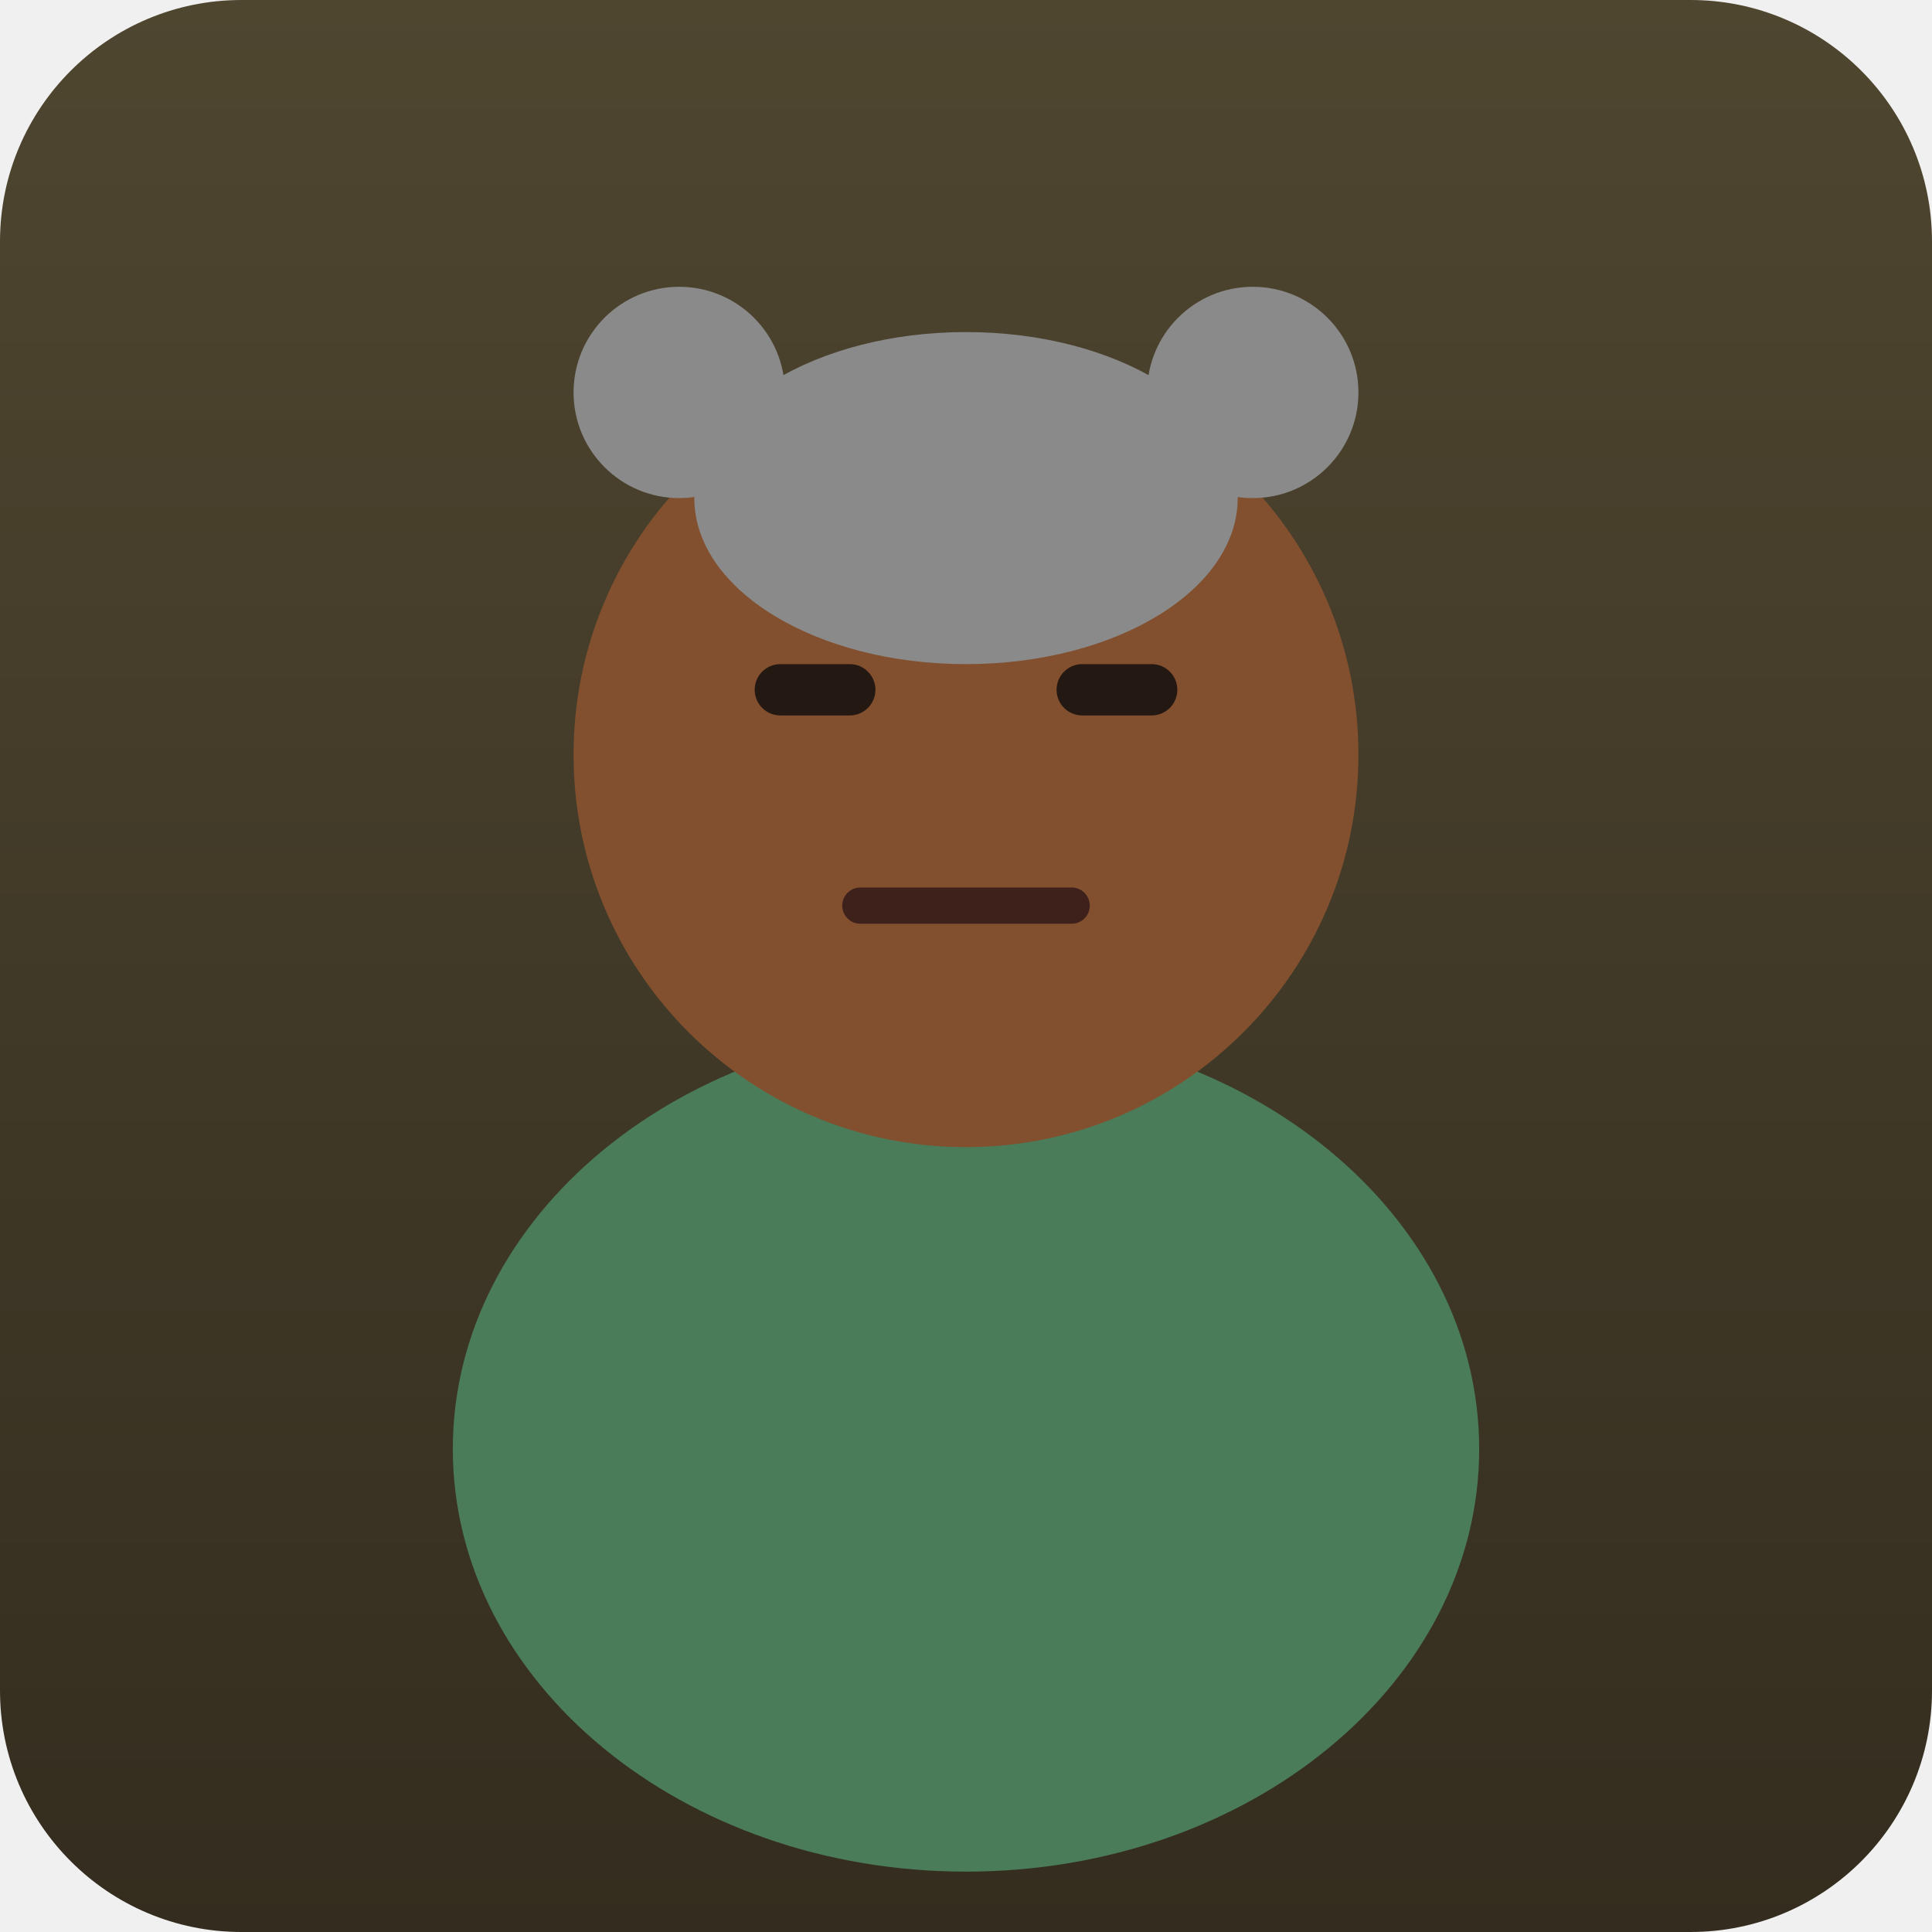
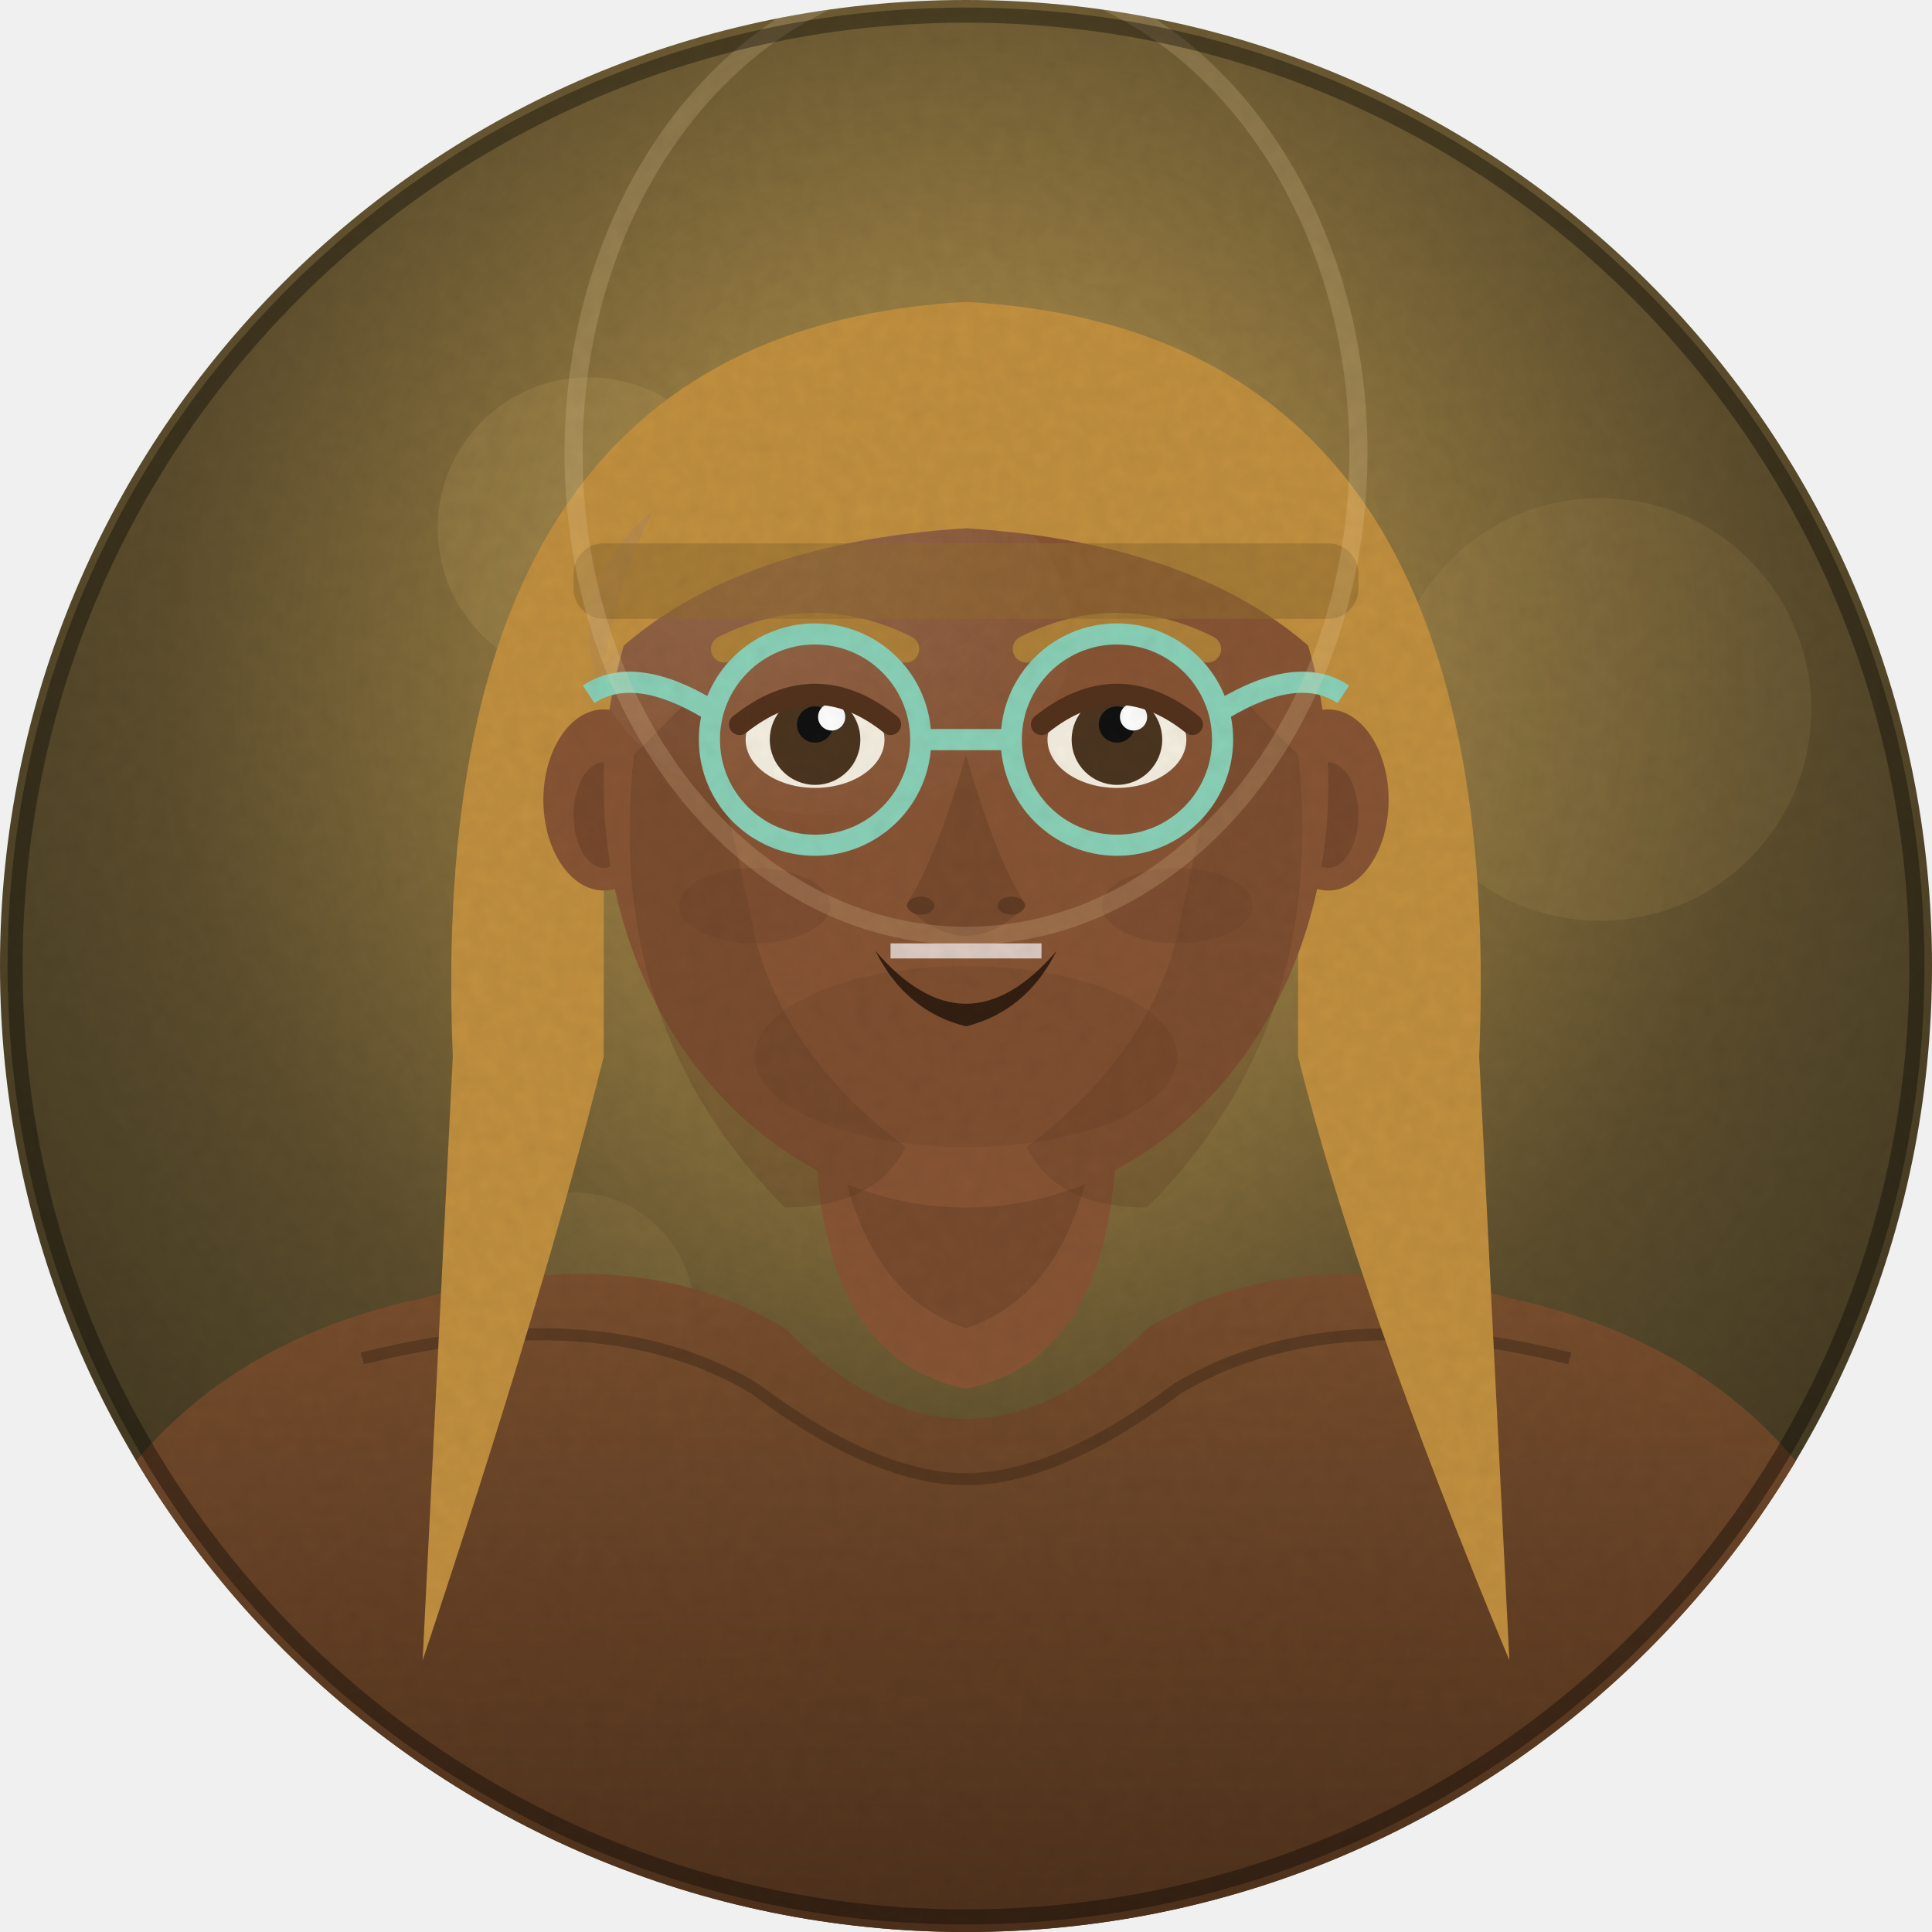
<svg xmlns="http://www.w3.org/2000/svg" viewBox="0 0 128 128" role="img">
  <defs>
-     <linearGradient id="b" x1="0" y1="0" x2="0" y2="1">
-       <stop offset="0" stop-color="#4f4630" />
-       <stop offset="1" stop-color="#342d1f" />
+     <radialGradient id="b86" cx="0.5" cy="0.35" r="0.75">
+       <stop offset="0" stop-color="#c9a455" />
+       <stop offset="0.55" stop-color="#5d4e2d" />
+       <stop offset="1" stop-color="#302a1a" />
+     </radialGradient>
+     <radialGradient id="f86" cx="0.35" cy="0.25" r="0.85">
+       <stop offset="0" stop-color="#a68068" stop-opacity="0.45" />
+       <stop offset="1" stop-color="#a68068" stop-opacity="0" />
+     </radialGradient>
+     <linearGradient id="g86" x1="0" y1="0" x2="0" y2="1">
+       <stop offset="0" stop-color="#7a4f2e" />
+       <stop offset="1" stop-color="#4e311c" />
    </linearGradient>
+     <clipPath id="c86">
+       <circle cx="64" cy="64" r="64" />
+     </clipPath>
+     <filter id="p86" x="0%" y="0%" width="100%" height="100%">
+       <feTurbulence type="fractalNoise" baseFrequency="0.9" numOctaves="2" seed="294" />
+       <feColorMatrix values="0 0 0 0 0  0 0 0 0 0  0 0 0 0 0  0 0 0 0.14 0" />
+       <feComposite in2="SourceGraphic" operator="in" />
+     </filter>
  </defs>
-   <rect width="128" height="128" rx="16" fill="url(#b)" />
-   <ellipse cx="64" cy="96" rx="34" ry="28" fill="#4a7c59" />
-   <circle cx="64" cy="50" r="26" fill="#82502f" />
-   <ellipse cx="64" cy="33" rx="18" ry="11" fill="#8a8a8a" />
-   <circle cx="45" cy="26" r="7" fill="#8a8a8a" />
-   <circle cx="83" cy="26" r="7" fill="#8a8a8a" />
-   <rect x="50" y="44" width="8" height="3.4" rx="1.7" fill="#241812" />
-   <rect x="70" y="44" width="8" height="3.4" rx="1.7" fill="#241812" />
-   <path d="M57 60 L71 60" stroke="#3d211a" stroke-width="2.4" fill="none" stroke-linecap="round" />
+   <g clip-path="url(#c86)">
+     <rect width="128" height="128" fill="url(#b86)" />
+     <circle cx="39" cy="35" r="10" fill="#cead66" opacity="0.18" />
+     <circle cx="106" cy="47" r="14" fill="#cead66" opacity="0.12" />
+     <circle cx="38" cy="87" r="8" fill="#cead66" opacity="0.1" />
+     <path d="M0 128 Q0 92 28 86 Q42 82 52 88 Q58 94 64 94 Q70 94 76 88 Q86 82 100 86 Q128 92 128 128 Z" fill="url(#g86)" />
+     <path d="M24 90 Q40 86 50 92 Q58 98 64 98" stroke="#422a18" stroke-width="0.8" fill="none" opacity="0.5" />
+     <path d="M104 90 Q88 86 78 92 Q70 98 64 98" stroke="#422a18" stroke-width="0.8" fill="none" opacity="0.5" />
+     <path d="M54 74 Q54 90 64 92 Q74 90 74 74 Z" fill="#885535" />
+     <path d="M56 78 Q58 86 64 88 Q70 86 72 78" fill="#5d3820" opacity="0.35" />
+     <path d="M30 70 Q28 22 64 20 Q100 22 98 70 L100 110 Q90 86 86 70 L86 52 Q64 46 40 52 L40 70 Q36 86 28 110Z" fill="#c2903f" />
+     <ellipse cx="40" cy="53" rx="4" ry="6" fill="#885535" />
+     <ellipse cx="88" cy="53" rx="4" ry="6" fill="#885535" />
+     <ellipse cx="40" cy="54" rx="2" ry="3.5" fill="#5d3820" opacity="0.4" />
+     <ellipse cx="88" cy="54" rx="2" ry="3.5" fill="#5d3820" opacity="0.4" />
+     <ellipse cx="64" cy="52" rx="24" ry="28" fill="#885535" />
+     <ellipse cx="55" cy="42" rx="16" ry="12" fill="url(#f86)" />
+     <path d="M42 50 Q40 68 52 80 Q58 80 60 76 Q52 70 50 62 Q48 52 46 46Z" fill="#5d3820" opacity="0.3" />
+     <path d="M86 50 Q88 68 76 80 Q70 80 68 76 Q76 70 78 62 Q80 52 82 46Z" fill="#5d3820" opacity="0.25" />
+     <ellipse cx="64" cy="70" rx="14" ry="6" fill="#5d3820" opacity="0.2" />
+     <ellipse cx="50" cy="60" rx="5" ry="2.5" fill="#6e4327" opacity="0.35" />
+     <ellipse cx="78" cy="60" rx="5" ry="2.5" fill="#6e4327" opacity="0.35" />
+     <ellipse cx="54" cy="49" rx="4.6" ry="3.2" fill="#f6f0e2" />
+     <ellipse cx="74" cy="49" rx="4.6" ry="3.2" fill="#f6f0e2" />
+     <circle cx="54" cy="49" r="3" fill="#4b3520" />
+     <circle cx="74" cy="49" r="3" fill="#4b3520" />
+     <circle cx="54" cy="48" r="1.2" fill="#111" />
+     <circle cx="74" cy="48" r="1.2" fill="#111" />
+     <circle cx="55.1" cy="47.5" r="0.9" fill="#fff" />
+     <circle cx="75.1" cy="47.5" r="0.9" fill="#fff" />
+     <path d="M49 48 Q54 44 59 48" stroke="#54321d" stroke-width="1.4" fill="none" stroke-linecap="round" />
+     <path d="M69 48 Q74 44 79 48" stroke="#54321d" stroke-width="1.4" fill="none" stroke-linecap="round" />
+     <path d="M64 50 Q62 57 60 60 Q62 62 64 62 Q66 62 68 60 Q66 57 64 50Z" fill="#5d3820" opacity="0.35" />
+     <ellipse cx="61" cy="60" rx="0.9" ry="0.6" fill="#4a2d1a" opacity="0.5" />
+     <ellipse cx="67" cy="60" rx="0.9" ry="0.6" fill="#4a2d1a" opacity="0.5" />
+     <path d="M58 63 Q64 70 70 63 Q68 67 64 68 Q60 67 58 63Z" fill="#341f12" />
+     <path d="M59 63 L69 63" stroke="#fff" stroke-width="1" opacity="0.7" />
+     <path d="M48 43 Q54 40 60 43" stroke="#af8239" stroke-width="1.8" fill="none" stroke-linecap="round" />
+     <path d="M68 43 Q74 40 80 43" stroke="#af8239" stroke-width="1.8" fill="none" stroke-linecap="round" />
+     <path d="M40 44 Q44 22 64 22 Q84 22 88 44 Q80 36 64 35 Q48 36 40 44Z" fill="#c2903f" />
+     <rect x="38" y="36" width="52" height="5" rx="2" fill="#926c2f" opacity="0.55" />
+     <g fill="none" stroke="#8ad1b8" stroke-width="1.4">
+       <circle cx="54" cy="49" r="7" />
+       <circle cx="74" cy="49" r="7" />
+       <path d="M61 49 L67 49" />
+       <path d="M47 47 Q42 44 39 46" />
+       <path d="M81 47 Q86 44 89 46" />
+     </g>
+     <ellipse cx="64" cy="30" rx="26" ry="32" fill="none" stroke="rgba(255,230,180,0.18)" stroke-width="1.2" />
+     <g filter="url(#p86)" opacity="0.45">
+       <rect width="128" height="128" fill="#808080" />
+     </g>
+   </g>
+   <circle cx="64" cy="64" r="63" fill="none" stroke="rgba(0,0,0,0.35)" stroke-width="1" />
</svg>
